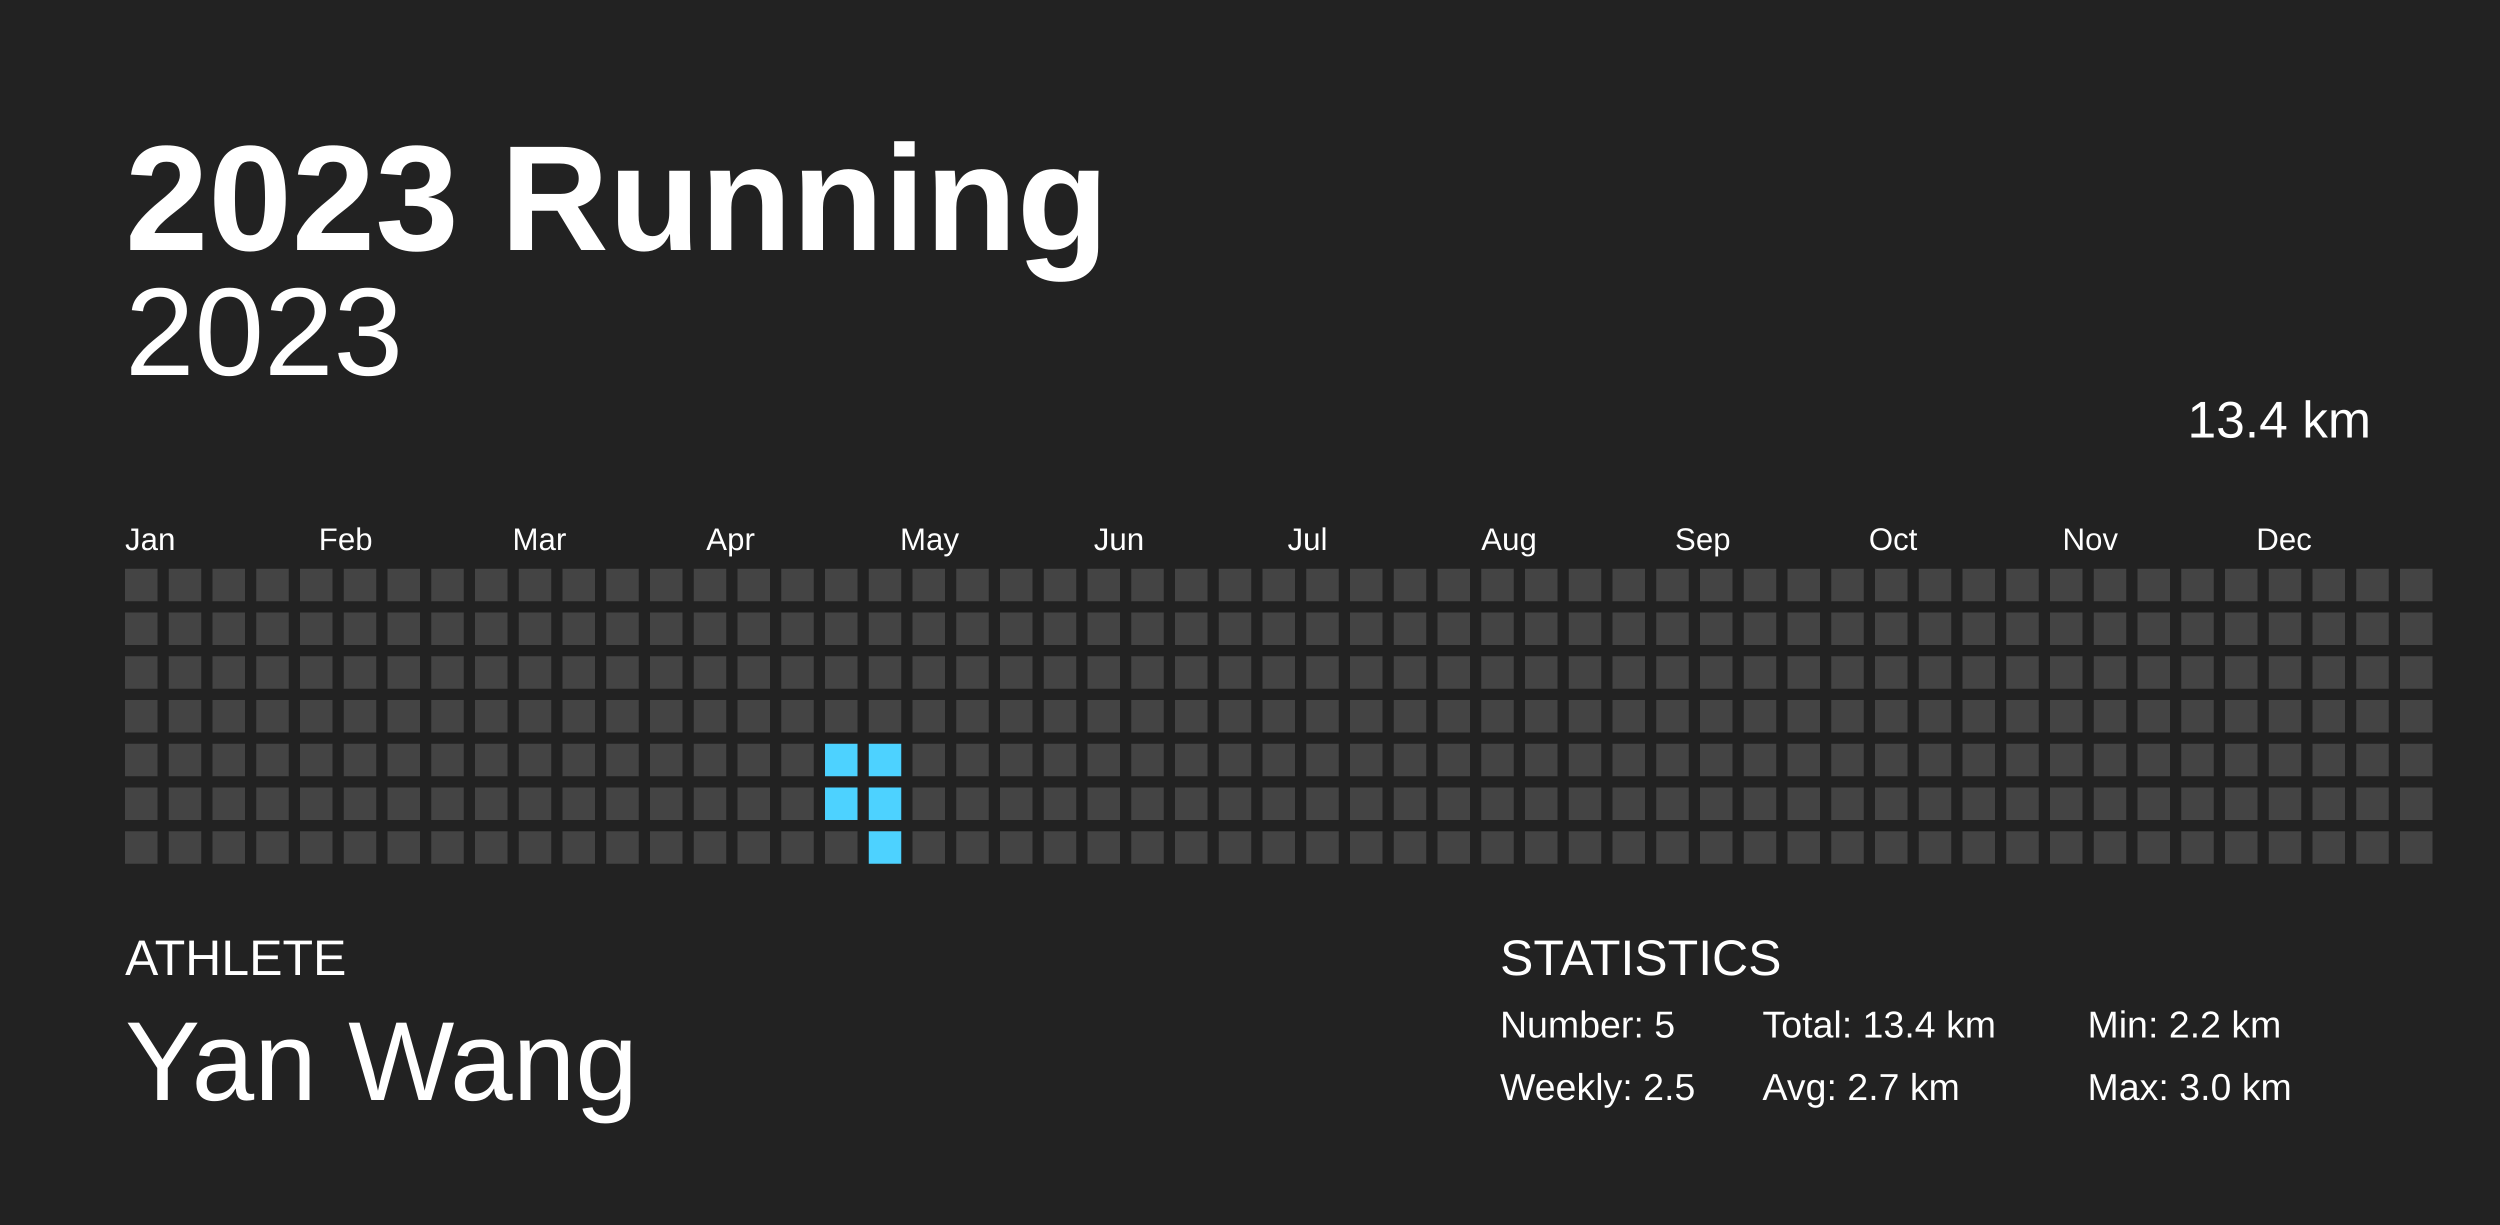
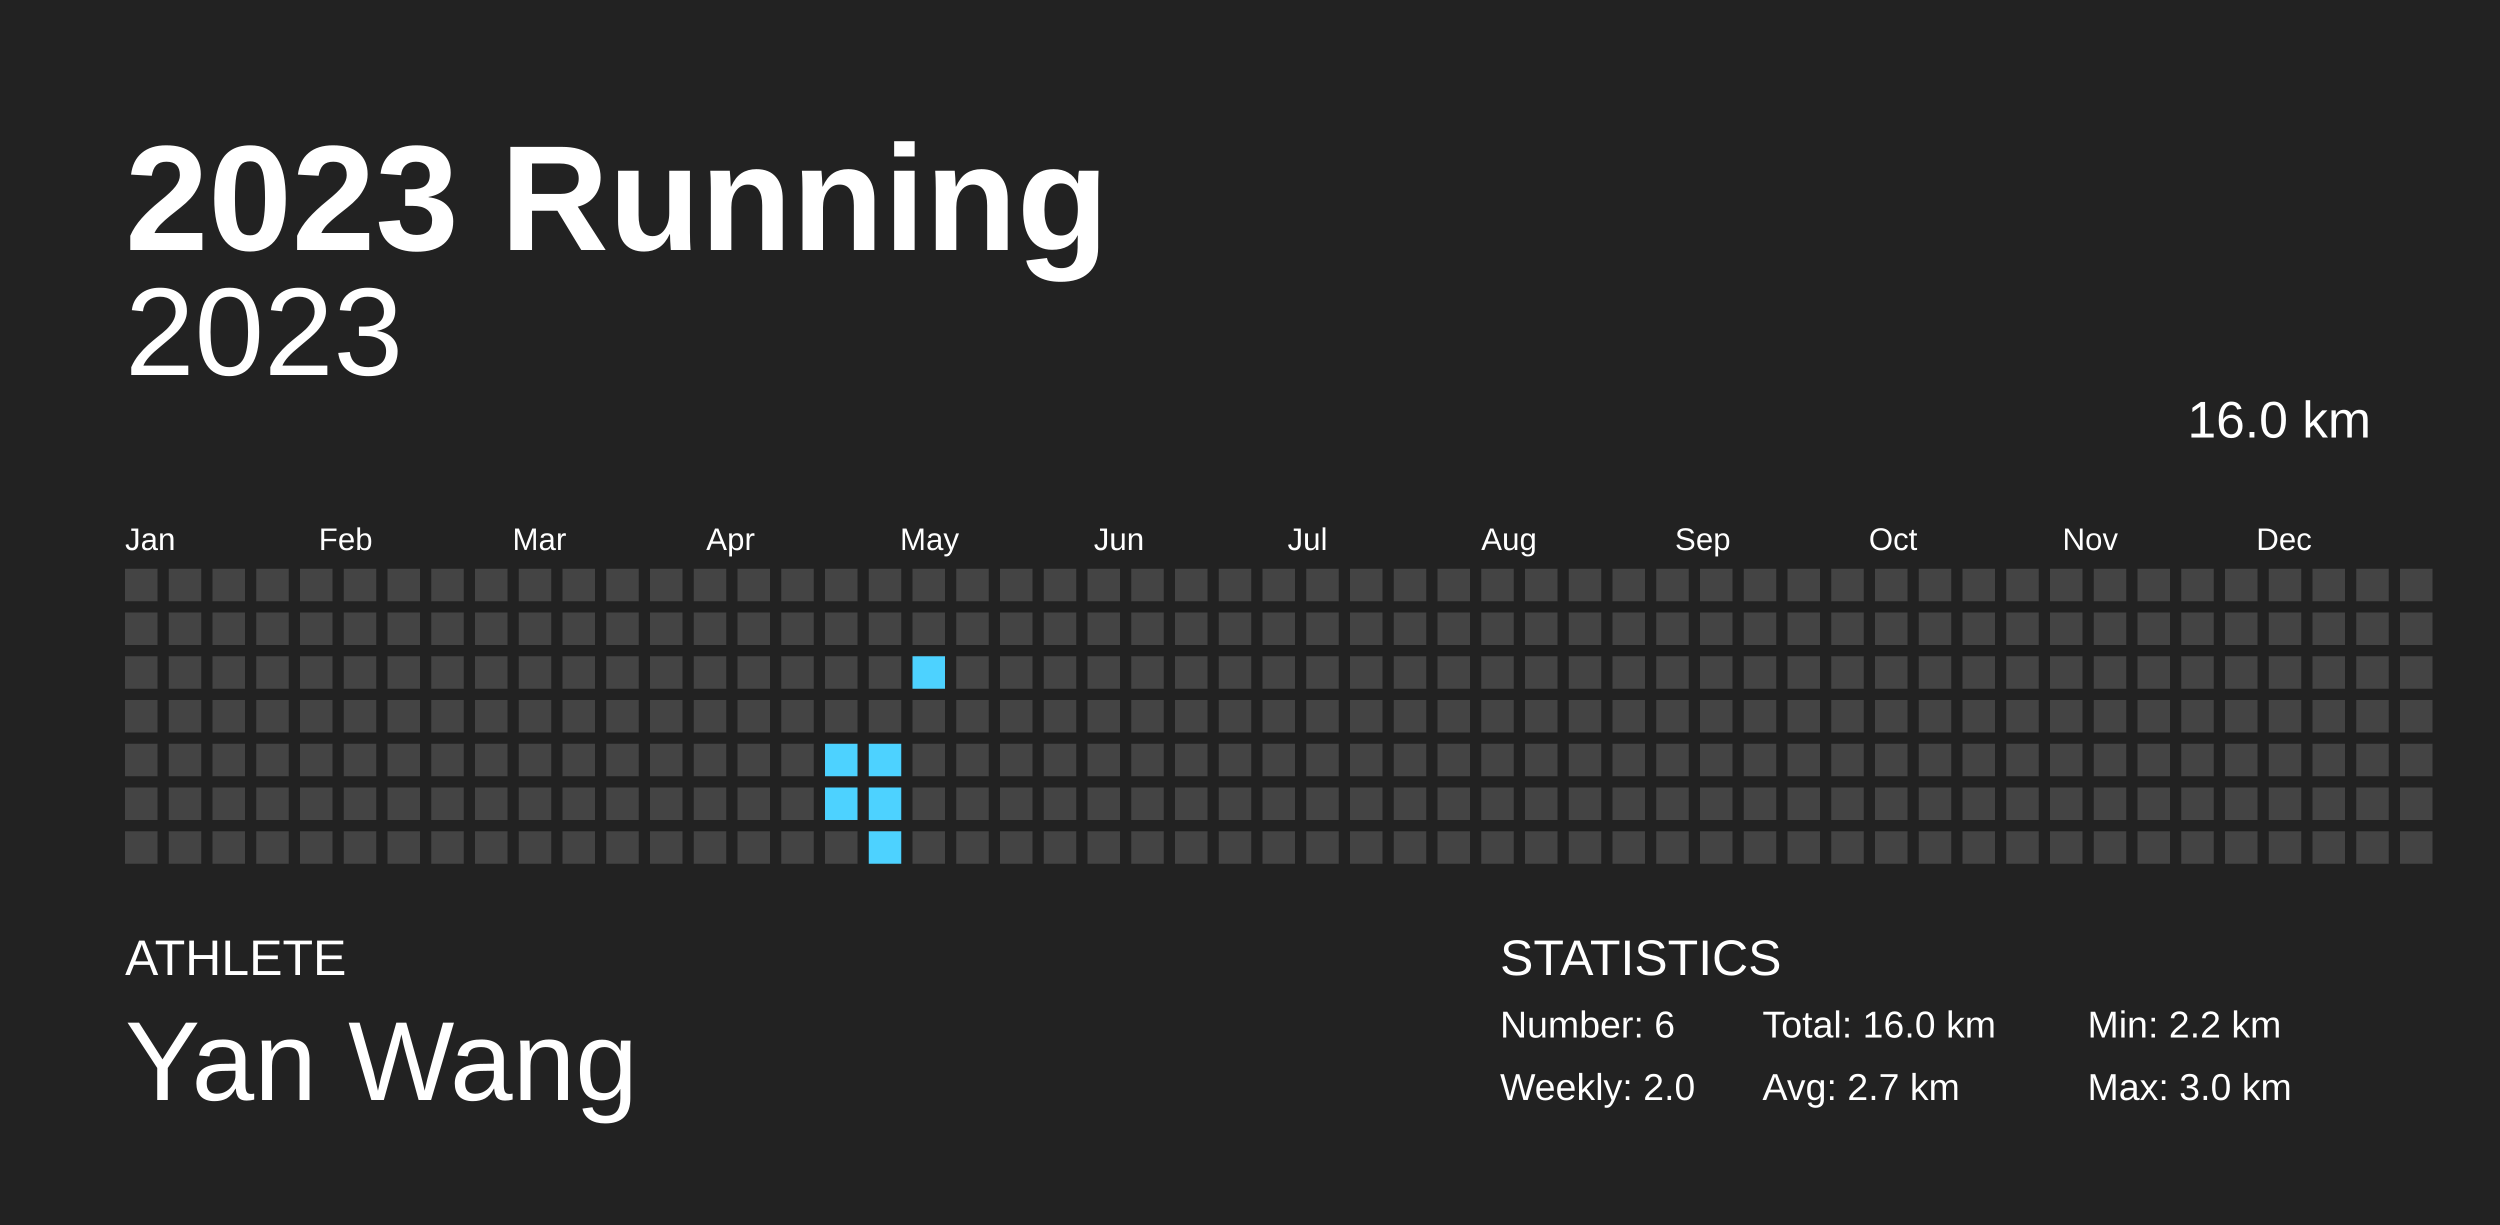
<svg xmlns="http://www.w3.org/2000/svg" baseProfile="full" height="98mm" version="1.1" viewBox="0,0,200,98" width="200mm">
  <defs />
  <rect fill="#222222" height="98" width="200" x="0" y="0" />
  <text fill="#FFFFFF" style="font-size:12px; font-family:Arial; font-weight:bold;" x="10" y="20">2023 Running</text>
  <text fill="#FFFFFF" style="font-size:4px; font-family:Arial" x="10" y="78">ATHLETE</text>
  <text fill="#FFFFFF" style="font-size:9px; font-family:Arial" x="10" y="88">Yan Wang</text>
  <text fill="#FFFFFF" style="font-size:4px; font-family:Arial" x="120" y="78">STATISTICS</text>
-   <text fill="#FFFFFF" style="font-size:3px; font-family:Arial" x="120" y="83">Number: 5</text>
-   <text fill="#FFFFFF" style="font-size:3px; font-family:Arial" x="120" y="88">Weekly: 2.5</text>
-   <text fill="#FFFFFF" style="font-size:3px; font-family:Arial" x="141" y="83">Total: 13.4 km</text>
+   <text fill="#FFFFFF" style="font-size:3px; font-family:Arial" x="120" y="83">Number: 6</text>
+   <text fill="#FFFFFF" style="font-size:3px; font-family:Arial" x="120" y="88">Weekly: 2.0</text>
+   <text fill="#FFFFFF" style="font-size:3px; font-family:Arial" x="141" y="83">Total: 16.0 km</text>
  <text fill="#FFFFFF" style="font-size:3px; font-family:Arial" x="141" y="88">Avg: 2.7 km</text>
  <text fill="#FFFFFF" style="font-size:3px; font-family:Arial" x="167" y="83">Min: 2.2 km</text>
  <text fill="#FFFFFF" style="font-size:3px; font-family:Arial" x="167" y="88">Max: 3.0 km</text>
  <text alignment-baseline="hanging" fill="#FFFFFF" style="font-size:10.0px; font-family:Arial;" x="10" y="30">2023</text>
-   <text alignment-baseline="hanging" fill="#FFFFFF" style="font-size:4.125px; font-family:Arial;" x="175" y="35">13.4 km</text>
+   <text alignment-baseline="hanging" fill="#FFFFFF" style="font-size:4.125px; font-family:Arial;" x="175" y="35">16.0 km</text>
  <text fill="#FFFFFF" style="font-size:2.5px; font-family:Arial" x="10.0" y="44">Jan</text>
  <text fill="#FFFFFF" style="font-size:2.5px; font-family:Arial" x="25.5" y="44">Feb</text>
  <text fill="#FFFFFF" style="font-size:2.5px; font-family:Arial" x="41.0" y="44">Mar</text>
  <text fill="#FFFFFF" style="font-size:2.5px; font-family:Arial" x="56.5" y="44">Apr</text>
  <text fill="#FFFFFF" style="font-size:2.5px; font-family:Arial" x="72.0" y="44">May</text>
  <text fill="#FFFFFF" style="font-size:2.5px; font-family:Arial" x="87.5" y="44">Jun</text>
  <text fill="#FFFFFF" style="font-size:2.5px; font-family:Arial" x="103.0" y="44">Jul</text>
  <text fill="#FFFFFF" style="font-size:2.5px; font-family:Arial" x="118.5" y="44">Aug</text>
  <text fill="#FFFFFF" style="font-size:2.5px; font-family:Arial" x="134.0" y="44">Sep</text>
  <text fill="#FFFFFF" style="font-size:2.5px; font-family:Arial" x="149.5" y="44">Oct</text>
  <text fill="#FFFFFF" style="font-size:2.5px; font-family:Arial" x="165.0" y="44">Nov</text>
  <text fill="#FFFFFF" style="font-size:2.5px; font-family:Arial" x="180.5" y="44">Dec</text>
  <rect fill="#444444" height="2.6" width="2.6" x="10.0" y="45.5" />
  <rect fill="#444444" height="2.6" width="2.6" x="10.0" y="49.0" />
  <rect fill="#444444" height="2.6" width="2.6" x="10.0" y="52.5" />
  <rect fill="#444444" height="2.6" width="2.6" x="10.0" y="56.0" />
  <rect fill="#444444" height="2.6" width="2.6" x="10.0" y="59.5" />
  <rect fill="#444444" height="2.6" width="2.6" x="10.0" y="63.0" />
  <rect fill="#444444" height="2.6" width="2.6" x="10.0" y="66.5" />
  <rect fill="#444444" height="2.6" width="2.6" x="13.5" y="45.5" />
  <rect fill="#444444" height="2.6" width="2.6" x="13.5" y="49.0" />
  <rect fill="#444444" height="2.6" width="2.6" x="13.5" y="52.5" />
  <rect fill="#444444" height="2.6" width="2.6" x="13.5" y="56.0" />
  <rect fill="#444444" height="2.6" width="2.6" x="13.5" y="59.5" />
  <rect fill="#444444" height="2.6" width="2.6" x="13.5" y="63.0" />
  <rect fill="#444444" height="2.6" width="2.6" x="13.5" y="66.5" />
  <rect fill="#444444" height="2.6" width="2.6" x="17.0" y="45.5" />
  <rect fill="#444444" height="2.6" width="2.6" x="17.0" y="49.0" />
  <rect fill="#444444" height="2.6" width="2.6" x="17.0" y="52.5" />
  <rect fill="#444444" height="2.6" width="2.6" x="17.0" y="56.0" />
  <rect fill="#444444" height="2.6" width="2.6" x="17.0" y="59.5" />
  <rect fill="#444444" height="2.6" width="2.6" x="17.0" y="63.0" />
  <rect fill="#444444" height="2.6" width="2.6" x="17.0" y="66.5" />
  <rect fill="#444444" height="2.6" width="2.6" x="20.5" y="45.5" />
  <rect fill="#444444" height="2.6" width="2.6" x="20.5" y="49.0" />
  <rect fill="#444444" height="2.6" width="2.6" x="20.5" y="52.5" />
  <rect fill="#444444" height="2.6" width="2.6" x="20.5" y="56.0" />
  <rect fill="#444444" height="2.6" width="2.6" x="20.5" y="59.5" />
  <rect fill="#444444" height="2.6" width="2.6" x="20.5" y="63.0" />
  <rect fill="#444444" height="2.6" width="2.6" x="20.5" y="66.5" />
  <rect fill="#444444" height="2.6" width="2.6" x="24.0" y="45.5" />
  <rect fill="#444444" height="2.6" width="2.6" x="24.0" y="49.0" />
  <rect fill="#444444" height="2.6" width="2.6" x="24.0" y="52.5" />
  <rect fill="#444444" height="2.6" width="2.6" x="24.0" y="56.0" />
  <rect fill="#444444" height="2.6" width="2.6" x="24.0" y="59.5" />
  <rect fill="#444444" height="2.6" width="2.6" x="24.0" y="63.0" />
  <rect fill="#444444" height="2.6" width="2.6" x="24.0" y="66.5" />
  <rect fill="#444444" height="2.6" width="2.6" x="27.5" y="45.5" />
  <rect fill="#444444" height="2.6" width="2.6" x="27.5" y="49.0" />
  <rect fill="#444444" height="2.6" width="2.6" x="27.5" y="52.5" />
  <rect fill="#444444" height="2.6" width="2.6" x="27.5" y="56.0" />
  <rect fill="#444444" height="2.6" width="2.6" x="27.5" y="59.5" />
  <rect fill="#444444" height="2.6" width="2.6" x="27.5" y="63.0" />
  <rect fill="#444444" height="2.6" width="2.6" x="27.5" y="66.5" />
  <rect fill="#444444" height="2.6" width="2.6" x="31.0" y="45.5" />
  <rect fill="#444444" height="2.6" width="2.6" x="31.0" y="49.0" />
  <rect fill="#444444" height="2.6" width="2.6" x="31.0" y="52.5" />
  <rect fill="#444444" height="2.6" width="2.6" x="31.0" y="56.0" />
  <rect fill="#444444" height="2.6" width="2.6" x="31.0" y="59.5" />
  <rect fill="#444444" height="2.6" width="2.6" x="31.0" y="63.0" />
  <rect fill="#444444" height="2.6" width="2.6" x="31.0" y="66.5" />
  <rect fill="#444444" height="2.6" width="2.6" x="34.5" y="45.5" />
  <rect fill="#444444" height="2.6" width="2.6" x="34.5" y="49.0" />
  <rect fill="#444444" height="2.6" width="2.6" x="34.5" y="52.5" />
  <rect fill="#444444" height="2.6" width="2.6" x="34.5" y="56.0" />
  <rect fill="#444444" height="2.6" width="2.6" x="34.5" y="59.5" />
  <rect fill="#444444" height="2.6" width="2.6" x="34.5" y="63.0" />
  <rect fill="#444444" height="2.6" width="2.6" x="34.5" y="66.5" />
  <rect fill="#444444" height="2.6" width="2.6" x="38.0" y="45.5" />
  <rect fill="#444444" height="2.6" width="2.6" x="38.0" y="49.0" />
  <rect fill="#444444" height="2.6" width="2.6" x="38.0" y="52.5" />
  <rect fill="#444444" height="2.6" width="2.6" x="38.0" y="56.0" />
  <rect fill="#444444" height="2.6" width="2.6" x="38.0" y="59.5" />
  <rect fill="#444444" height="2.6" width="2.6" x="38.0" y="63.0" />
  <rect fill="#444444" height="2.6" width="2.6" x="38.0" y="66.5" />
  <rect fill="#444444" height="2.6" width="2.6" x="41.5" y="45.5" />
  <rect fill="#444444" height="2.6" width="2.6" x="41.5" y="49.0" />
  <rect fill="#444444" height="2.6" width="2.6" x="41.5" y="52.5" />
  <rect fill="#444444" height="2.6" width="2.6" x="41.5" y="56.0" />
  <rect fill="#444444" height="2.6" width="2.6" x="41.5" y="59.5" />
  <rect fill="#444444" height="2.6" width="2.6" x="41.5" y="63.0" />
  <rect fill="#444444" height="2.6" width="2.6" x="41.5" y="66.5" />
  <rect fill="#444444" height="2.6" width="2.6" x="45.0" y="45.5" />
  <rect fill="#444444" height="2.6" width="2.6" x="45.0" y="49.0" />
  <rect fill="#444444" height="2.6" width="2.6" x="45.0" y="52.5" />
  <rect fill="#444444" height="2.6" width="2.6" x="45.0" y="56.0" />
  <rect fill="#444444" height="2.6" width="2.6" x="45.0" y="59.5" />
  <rect fill="#444444" height="2.6" width="2.6" x="45.0" y="63.0" />
  <rect fill="#444444" height="2.6" width="2.6" x="45.0" y="66.5" />
  <rect fill="#444444" height="2.6" width="2.6" x="48.5" y="45.5" />
  <rect fill="#444444" height="2.6" width="2.6" x="48.5" y="49.0" />
  <rect fill="#444444" height="2.6" width="2.6" x="48.5" y="52.5" />
  <rect fill="#444444" height="2.6" width="2.6" x="48.5" y="56.0" />
  <rect fill="#444444" height="2.6" width="2.6" x="48.5" y="59.5" />
  <rect fill="#444444" height="2.6" width="2.6" x="48.5" y="63.0" />
  <rect fill="#444444" height="2.6" width="2.6" x="48.5" y="66.5" />
  <rect fill="#444444" height="2.6" width="2.6" x="52.0" y="45.5" />
  <rect fill="#444444" height="2.6" width="2.6" x="52.0" y="49.0" />
  <rect fill="#444444" height="2.6" width="2.6" x="52.0" y="52.5" />
  <rect fill="#444444" height="2.6" width="2.6" x="52.0" y="56.0" />
  <rect fill="#444444" height="2.6" width="2.6" x="52.0" y="59.5" />
  <rect fill="#444444" height="2.6" width="2.6" x="52.0" y="63.0" />
  <rect fill="#444444" height="2.6" width="2.6" x="52.0" y="66.5" />
  <rect fill="#444444" height="2.6" width="2.6" x="55.5" y="45.5" />
  <rect fill="#444444" height="2.6" width="2.6" x="55.5" y="49.0" />
  <rect fill="#444444" height="2.6" width="2.6" x="55.5" y="52.5" />
  <rect fill="#444444" height="2.6" width="2.6" x="55.5" y="56.0" />
  <rect fill="#444444" height="2.6" width="2.6" x="55.5" y="59.5" />
  <rect fill="#444444" height="2.6" width="2.6" x="55.5" y="63.0" />
  <rect fill="#444444" height="2.6" width="2.6" x="55.5" y="66.5" />
  <rect fill="#444444" height="2.6" width="2.6" x="59.0" y="45.5" />
  <rect fill="#444444" height="2.6" width="2.6" x="59.0" y="49.0" />
  <rect fill="#444444" height="2.6" width="2.6" x="59.0" y="52.5" />
  <rect fill="#444444" height="2.6" width="2.6" x="59.0" y="56.0" />
  <rect fill="#444444" height="2.6" width="2.6" x="59.0" y="59.5" />
  <rect fill="#444444" height="2.6" width="2.6" x="59.0" y="63.0" />
  <rect fill="#444444" height="2.6" width="2.6" x="59.0" y="66.5" />
  <rect fill="#444444" height="2.6" width="2.6" x="62.5" y="45.5" />
  <rect fill="#444444" height="2.6" width="2.6" x="62.5" y="49.0" />
  <rect fill="#444444" height="2.6" width="2.6" x="62.5" y="52.5" />
  <rect fill="#444444" height="2.6" width="2.6" x="62.5" y="56.0" />
  <rect fill="#444444" height="2.6" width="2.6" x="62.5" y="59.5" />
  <rect fill="#444444" height="2.6" width="2.6" x="62.5" y="63.0" />
  <rect fill="#444444" height="2.6" width="2.6" x="62.5" y="66.5" />
  <rect fill="#444444" height="2.6" width="2.6" x="66.0" y="45.5" />
  <rect fill="#444444" height="2.6" width="2.6" x="66.0" y="49.0" />
  <rect fill="#444444" height="2.6" width="2.6" x="66.0" y="52.5" />
  <rect fill="#444444" height="2.6" width="2.6" x="66.0" y="56.0" />
  <rect fill="#4dd2ff" height="2.6" width="2.6" x="66.0" y="59.5" />
  <rect fill="#4dd2ff" height="2.6" width="2.6" x="66.0" y="63.0" />
  <rect fill="#444444" height="2.6" width="2.6" x="66.0" y="66.5" />
  <rect fill="#444444" height="2.6" width="2.6" x="69.5" y="45.5" />
  <rect fill="#444444" height="2.6" width="2.6" x="69.5" y="49.0" />
  <rect fill="#444444" height="2.6" width="2.6" x="69.5" y="52.5" />
  <rect fill="#444444" height="2.6" width="2.6" x="69.5" y="56.0" />
  <rect fill="#4dd2ff" height="2.6" width="2.6" x="69.5" y="59.5" />
  <rect fill="#4dd2ff" height="2.6" width="2.6" x="69.5" y="63.0" />
  <rect fill="#4dd2ff" height="2.6" width="2.6" x="69.5" y="66.5" />
  <rect fill="#444444" height="2.6" width="2.6" x="73.0" y="45.5" />
  <rect fill="#444444" height="2.6" width="2.6" x="73.0" y="49.0" />
-   <rect fill="#444444" height="2.6" width="2.6" x="73.0" y="52.5" />
+   <rect fill="#4dd2ff" height="2.6" width="2.6" x="73.0" y="52.5" />
  <rect fill="#444444" height="2.6" width="2.6" x="73.0" y="56.0" />
  <rect fill="#444444" height="2.6" width="2.6" x="73.0" y="59.5" />
  <rect fill="#444444" height="2.6" width="2.6" x="73.0" y="63.0" />
  <rect fill="#444444" height="2.6" width="2.6" x="73.0" y="66.5" />
  <rect fill="#444444" height="2.6" width="2.6" x="76.5" y="45.5" />
  <rect fill="#444444" height="2.6" width="2.6" x="76.5" y="49.0" />
  <rect fill="#444444" height="2.6" width="2.6" x="76.5" y="52.5" />
  <rect fill="#444444" height="2.6" width="2.6" x="76.5" y="56.0" />
  <rect fill="#444444" height="2.6" width="2.6" x="76.5" y="59.5" />
  <rect fill="#444444" height="2.6" width="2.6" x="76.5" y="63.0" />
  <rect fill="#444444" height="2.6" width="2.6" x="76.5" y="66.5" />
  <rect fill="#444444" height="2.6" width="2.6" x="80.0" y="45.5" />
  <rect fill="#444444" height="2.6" width="2.6" x="80.0" y="49.0" />
  <rect fill="#444444" height="2.6" width="2.6" x="80.0" y="52.5" />
  <rect fill="#444444" height="2.6" width="2.6" x="80.0" y="56.0" />
  <rect fill="#444444" height="2.6" width="2.6" x="80.0" y="59.5" />
  <rect fill="#444444" height="2.6" width="2.6" x="80.0" y="63.0" />
  <rect fill="#444444" height="2.6" width="2.6" x="80.0" y="66.5" />
  <rect fill="#444444" height="2.6" width="2.6" x="83.5" y="45.5" />
  <rect fill="#444444" height="2.6" width="2.6" x="83.5" y="49.0" />
  <rect fill="#444444" height="2.6" width="2.6" x="83.5" y="52.5" />
  <rect fill="#444444" height="2.6" width="2.6" x="83.5" y="56.0" />
  <rect fill="#444444" height="2.6" width="2.6" x="83.5" y="59.5" />
  <rect fill="#444444" height="2.6" width="2.6" x="83.5" y="63.0" />
  <rect fill="#444444" height="2.6" width="2.6" x="83.5" y="66.5" />
  <rect fill="#444444" height="2.6" width="2.6" x="87.0" y="45.5" />
  <rect fill="#444444" height="2.6" width="2.6" x="87.0" y="49.0" />
  <rect fill="#444444" height="2.6" width="2.6" x="87.0" y="52.5" />
  <rect fill="#444444" height="2.6" width="2.6" x="87.0" y="56.0" />
  <rect fill="#444444" height="2.6" width="2.6" x="87.0" y="59.5" />
  <rect fill="#444444" height="2.6" width="2.6" x="87.0" y="63.0" />
  <rect fill="#444444" height="2.6" width="2.6" x="87.0" y="66.5" />
  <rect fill="#444444" height="2.6" width="2.6" x="90.5" y="45.5" />
  <rect fill="#444444" height="2.6" width="2.6" x="90.5" y="49.0" />
  <rect fill="#444444" height="2.6" width="2.6" x="90.5" y="52.5" />
  <rect fill="#444444" height="2.6" width="2.6" x="90.5" y="56.0" />
  <rect fill="#444444" height="2.6" width="2.6" x="90.5" y="59.5" />
  <rect fill="#444444" height="2.6" width="2.6" x="90.5" y="63.0" />
  <rect fill="#444444" height="2.6" width="2.6" x="90.5" y="66.5" />
  <rect fill="#444444" height="2.6" width="2.6" x="94.0" y="45.5" />
  <rect fill="#444444" height="2.6" width="2.6" x="94.0" y="49.0" />
  <rect fill="#444444" height="2.6" width="2.6" x="94.0" y="52.5" />
  <rect fill="#444444" height="2.6" width="2.6" x="94.0" y="56.0" />
  <rect fill="#444444" height="2.6" width="2.6" x="94.0" y="59.5" />
  <rect fill="#444444" height="2.6" width="2.6" x="94.0" y="63.0" />
  <rect fill="#444444" height="2.6" width="2.6" x="94.0" y="66.5" />
  <rect fill="#444444" height="2.6" width="2.6" x="97.5" y="45.5" />
  <rect fill="#444444" height="2.6" width="2.6" x="97.5" y="49.0" />
  <rect fill="#444444" height="2.6" width="2.6" x="97.5" y="52.5" />
  <rect fill="#444444" height="2.6" width="2.6" x="97.5" y="56.0" />
  <rect fill="#444444" height="2.6" width="2.6" x="97.5" y="59.5" />
  <rect fill="#444444" height="2.6" width="2.6" x="97.5" y="63.0" />
  <rect fill="#444444" height="2.6" width="2.6" x="97.5" y="66.5" />
  <rect fill="#444444" height="2.6" width="2.6" x="101.0" y="45.5" />
  <rect fill="#444444" height="2.6" width="2.6" x="101.0" y="49.0" />
  <rect fill="#444444" height="2.6" width="2.6" x="101.0" y="52.5" />
  <rect fill="#444444" height="2.6" width="2.6" x="101.0" y="56.0" />
  <rect fill="#444444" height="2.6" width="2.6" x="101.0" y="59.5" />
  <rect fill="#444444" height="2.6" width="2.6" x="101.0" y="63.0" />
  <rect fill="#444444" height="2.6" width="2.6" x="101.0" y="66.5" />
  <rect fill="#444444" height="2.6" width="2.6" x="104.5" y="45.5" />
  <rect fill="#444444" height="2.6" width="2.6" x="104.5" y="49.0" />
  <rect fill="#444444" height="2.6" width="2.6" x="104.5" y="52.5" />
  <rect fill="#444444" height="2.6" width="2.6" x="104.5" y="56.0" />
  <rect fill="#444444" height="2.6" width="2.6" x="104.5" y="59.5" />
  <rect fill="#444444" height="2.6" width="2.6" x="104.5" y="63.0" />
  <rect fill="#444444" height="2.6" width="2.6" x="104.5" y="66.5" />
  <rect fill="#444444" height="2.6" width="2.6" x="108.0" y="45.5" />
  <rect fill="#444444" height="2.6" width="2.6" x="108.0" y="49.0" />
  <rect fill="#444444" height="2.6" width="2.6" x="108.0" y="52.5" />
  <rect fill="#444444" height="2.6" width="2.6" x="108.0" y="56.0" />
  <rect fill="#444444" height="2.6" width="2.6" x="108.0" y="59.5" />
  <rect fill="#444444" height="2.6" width="2.6" x="108.0" y="63.0" />
  <rect fill="#444444" height="2.6" width="2.6" x="108.0" y="66.5" />
  <rect fill="#444444" height="2.6" width="2.6" x="111.5" y="45.5" />
  <rect fill="#444444" height="2.6" width="2.6" x="111.5" y="49.0" />
  <rect fill="#444444" height="2.6" width="2.6" x="111.5" y="52.5" />
  <rect fill="#444444" height="2.6" width="2.6" x="111.5" y="56.0" />
  <rect fill="#444444" height="2.6" width="2.6" x="111.5" y="59.5" />
  <rect fill="#444444" height="2.6" width="2.6" x="111.5" y="63.0" />
  <rect fill="#444444" height="2.6" width="2.6" x="111.5" y="66.5" />
  <rect fill="#444444" height="2.6" width="2.6" x="115.0" y="45.5" />
  <rect fill="#444444" height="2.6" width="2.6" x="115.0" y="49.0" />
  <rect fill="#444444" height="2.6" width="2.6" x="115.0" y="52.5" />
  <rect fill="#444444" height="2.6" width="2.6" x="115.0" y="56.0" />
  <rect fill="#444444" height="2.6" width="2.6" x="115.0" y="59.5" />
  <rect fill="#444444" height="2.6" width="2.6" x="115.0" y="63.0" />
  <rect fill="#444444" height="2.6" width="2.6" x="115.0" y="66.5" />
  <rect fill="#444444" height="2.6" width="2.6" x="118.5" y="45.5" />
  <rect fill="#444444" height="2.6" width="2.6" x="118.5" y="49.0" />
  <rect fill="#444444" height="2.6" width="2.6" x="118.5" y="52.5" />
  <rect fill="#444444" height="2.6" width="2.6" x="118.5" y="56.0" />
  <rect fill="#444444" height="2.6" width="2.6" x="118.5" y="59.5" />
  <rect fill="#444444" height="2.6" width="2.6" x="118.5" y="63.0" />
  <rect fill="#444444" height="2.6" width="2.6" x="118.5" y="66.5" />
  <rect fill="#444444" height="2.6" width="2.6" x="122.0" y="45.5" />
  <rect fill="#444444" height="2.6" width="2.6" x="122.0" y="49.0" />
  <rect fill="#444444" height="2.6" width="2.6" x="122.0" y="52.5" />
  <rect fill="#444444" height="2.6" width="2.6" x="122.0" y="56.0" />
  <rect fill="#444444" height="2.6" width="2.6" x="122.0" y="59.5" />
  <rect fill="#444444" height="2.6" width="2.6" x="122.0" y="63.0" />
  <rect fill="#444444" height="2.6" width="2.6" x="122.0" y="66.5" />
  <rect fill="#444444" height="2.6" width="2.6" x="125.5" y="45.5" />
  <rect fill="#444444" height="2.6" width="2.6" x="125.5" y="49.0" />
  <rect fill="#444444" height="2.6" width="2.6" x="125.5" y="52.5" />
  <rect fill="#444444" height="2.6" width="2.6" x="125.5" y="56.0" />
  <rect fill="#444444" height="2.6" width="2.6" x="125.5" y="59.5" />
  <rect fill="#444444" height="2.6" width="2.6" x="125.5" y="63.0" />
  <rect fill="#444444" height="2.6" width="2.6" x="125.5" y="66.5" />
  <rect fill="#444444" height="2.6" width="2.6" x="129.0" y="45.5" />
  <rect fill="#444444" height="2.6" width="2.6" x="129.0" y="49.0" />
  <rect fill="#444444" height="2.6" width="2.6" x="129.0" y="52.5" />
  <rect fill="#444444" height="2.6" width="2.6" x="129.0" y="56.0" />
  <rect fill="#444444" height="2.6" width="2.6" x="129.0" y="59.5" />
  <rect fill="#444444" height="2.6" width="2.6" x="129.0" y="63.0" />
  <rect fill="#444444" height="2.6" width="2.6" x="129.0" y="66.5" />
  <rect fill="#444444" height="2.6" width="2.6" x="132.5" y="45.5" />
  <rect fill="#444444" height="2.6" width="2.6" x="132.5" y="49.0" />
  <rect fill="#444444" height="2.6" width="2.6" x="132.5" y="52.5" />
  <rect fill="#444444" height="2.6" width="2.6" x="132.5" y="56.0" />
  <rect fill="#444444" height="2.6" width="2.6" x="132.5" y="59.5" />
  <rect fill="#444444" height="2.6" width="2.6" x="132.5" y="63.0" />
  <rect fill="#444444" height="2.6" width="2.6" x="132.5" y="66.5" />
  <rect fill="#444444" height="2.6" width="2.6" x="136.0" y="45.5" />
  <rect fill="#444444" height="2.6" width="2.6" x="136.0" y="49.0" />
  <rect fill="#444444" height="2.6" width="2.6" x="136.0" y="52.5" />
  <rect fill="#444444" height="2.6" width="2.6" x="136.0" y="56.0" />
  <rect fill="#444444" height="2.6" width="2.6" x="136.0" y="59.5" />
  <rect fill="#444444" height="2.6" width="2.6" x="136.0" y="63.0" />
  <rect fill="#444444" height="2.6" width="2.6" x="136.0" y="66.5" />
  <rect fill="#444444" height="2.6" width="2.6" x="139.5" y="45.5" />
  <rect fill="#444444" height="2.6" width="2.6" x="139.5" y="49.0" />
  <rect fill="#444444" height="2.6" width="2.6" x="139.5" y="52.5" />
  <rect fill="#444444" height="2.6" width="2.6" x="139.5" y="56.0" />
  <rect fill="#444444" height="2.6" width="2.6" x="139.5" y="59.5" />
  <rect fill="#444444" height="2.6" width="2.6" x="139.5" y="63.0" />
  <rect fill="#444444" height="2.6" width="2.6" x="139.5" y="66.5" />
  <rect fill="#444444" height="2.6" width="2.6" x="143.0" y="45.5" />
  <rect fill="#444444" height="2.6" width="2.6" x="143.0" y="49.0" />
  <rect fill="#444444" height="2.6" width="2.6" x="143.0" y="52.5" />
  <rect fill="#444444" height="2.6" width="2.6" x="143.0" y="56.0" />
  <rect fill="#444444" height="2.6" width="2.6" x="143.0" y="59.5" />
  <rect fill="#444444" height="2.6" width="2.6" x="143.0" y="63.0" />
  <rect fill="#444444" height="2.6" width="2.6" x="143.0" y="66.5" />
  <rect fill="#444444" height="2.6" width="2.6" x="146.5" y="45.5" />
  <rect fill="#444444" height="2.6" width="2.6" x="146.5" y="49.0" />
  <rect fill="#444444" height="2.6" width="2.6" x="146.5" y="52.5" />
  <rect fill="#444444" height="2.6" width="2.6" x="146.5" y="56.0" />
  <rect fill="#444444" height="2.6" width="2.6" x="146.5" y="59.5" />
  <rect fill="#444444" height="2.6" width="2.6" x="146.5" y="63.0" />
  <rect fill="#444444" height="2.6" width="2.6" x="146.5" y="66.5" />
  <rect fill="#444444" height="2.6" width="2.6" x="150.0" y="45.5" />
  <rect fill="#444444" height="2.6" width="2.6" x="150.0" y="49.0" />
  <rect fill="#444444" height="2.6" width="2.6" x="150.0" y="52.5" />
  <rect fill="#444444" height="2.6" width="2.6" x="150.0" y="56.0" />
  <rect fill="#444444" height="2.6" width="2.6" x="150.0" y="59.5" />
  <rect fill="#444444" height="2.6" width="2.6" x="150.0" y="63.0" />
  <rect fill="#444444" height="2.6" width="2.6" x="150.0" y="66.5" />
  <rect fill="#444444" height="2.6" width="2.6" x="153.5" y="45.5" />
  <rect fill="#444444" height="2.6" width="2.6" x="153.5" y="49.0" />
  <rect fill="#444444" height="2.6" width="2.6" x="153.5" y="52.5" />
  <rect fill="#444444" height="2.6" width="2.6" x="153.5" y="56.0" />
  <rect fill="#444444" height="2.6" width="2.6" x="153.5" y="59.5" />
  <rect fill="#444444" height="2.6" width="2.6" x="153.5" y="63.0" />
  <rect fill="#444444" height="2.6" width="2.6" x="153.5" y="66.5" />
  <rect fill="#444444" height="2.6" width="2.6" x="157.0" y="45.5" />
  <rect fill="#444444" height="2.6" width="2.6" x="157.0" y="49.0" />
  <rect fill="#444444" height="2.6" width="2.6" x="157.0" y="52.5" />
  <rect fill="#444444" height="2.6" width="2.6" x="157.0" y="56.0" />
  <rect fill="#444444" height="2.6" width="2.6" x="157.0" y="59.5" />
  <rect fill="#444444" height="2.6" width="2.6" x="157.0" y="63.0" />
  <rect fill="#444444" height="2.6" width="2.6" x="157.0" y="66.5" />
  <rect fill="#444444" height="2.6" width="2.6" x="160.5" y="45.5" />
  <rect fill="#444444" height="2.6" width="2.6" x="160.5" y="49.0" />
  <rect fill="#444444" height="2.6" width="2.6" x="160.5" y="52.5" />
  <rect fill="#444444" height="2.6" width="2.6" x="160.5" y="56.0" />
  <rect fill="#444444" height="2.6" width="2.6" x="160.5" y="59.5" />
  <rect fill="#444444" height="2.6" width="2.6" x="160.5" y="63.0" />
  <rect fill="#444444" height="2.6" width="2.6" x="160.5" y="66.5" />
  <rect fill="#444444" height="2.6" width="2.6" x="164.0" y="45.5" />
  <rect fill="#444444" height="2.6" width="2.6" x="164.0" y="49.0" />
  <rect fill="#444444" height="2.6" width="2.6" x="164.0" y="52.5" />
  <rect fill="#444444" height="2.6" width="2.6" x="164.0" y="56.0" />
  <rect fill="#444444" height="2.6" width="2.6" x="164.0" y="59.5" />
  <rect fill="#444444" height="2.6" width="2.6" x="164.0" y="63.0" />
  <rect fill="#444444" height="2.6" width="2.6" x="164.0" y="66.5" />
  <rect fill="#444444" height="2.6" width="2.6" x="167.5" y="45.5" />
  <rect fill="#444444" height="2.6" width="2.6" x="167.5" y="49.0" />
  <rect fill="#444444" height="2.6" width="2.6" x="167.5" y="52.5" />
  <rect fill="#444444" height="2.6" width="2.6" x="167.5" y="56.0" />
  <rect fill="#444444" height="2.6" width="2.6" x="167.5" y="59.5" />
  <rect fill="#444444" height="2.6" width="2.6" x="167.5" y="63.0" />
  <rect fill="#444444" height="2.6" width="2.6" x="167.5" y="66.5" />
  <rect fill="#444444" height="2.6" width="2.6" x="171.0" y="45.5" />
  <rect fill="#444444" height="2.6" width="2.6" x="171.0" y="49.0" />
  <rect fill="#444444" height="2.6" width="2.6" x="171.0" y="52.5" />
  <rect fill="#444444" height="2.6" width="2.6" x="171.0" y="56.0" />
  <rect fill="#444444" height="2.6" width="2.6" x="171.0" y="59.5" />
  <rect fill="#444444" height="2.6" width="2.6" x="171.0" y="63.0" />
  <rect fill="#444444" height="2.6" width="2.6" x="171.0" y="66.5" />
  <rect fill="#444444" height="2.6" width="2.6" x="174.5" y="45.5" />
  <rect fill="#444444" height="2.6" width="2.6" x="174.5" y="49.0" />
  <rect fill="#444444" height="2.6" width="2.6" x="174.5" y="52.5" />
  <rect fill="#444444" height="2.6" width="2.6" x="174.5" y="56.0" />
  <rect fill="#444444" height="2.6" width="2.6" x="174.5" y="59.5" />
  <rect fill="#444444" height="2.6" width="2.6" x="174.5" y="63.0" />
  <rect fill="#444444" height="2.6" width="2.6" x="174.5" y="66.5" />
  <rect fill="#444444" height="2.6" width="2.6" x="178.0" y="45.5" />
  <rect fill="#444444" height="2.6" width="2.6" x="178.0" y="49.0" />
  <rect fill="#444444" height="2.6" width="2.6" x="178.0" y="52.5" />
  <rect fill="#444444" height="2.6" width="2.6" x="178.0" y="56.0" />
  <rect fill="#444444" height="2.6" width="2.6" x="178.0" y="59.5" />
  <rect fill="#444444" height="2.6" width="2.6" x="178.0" y="63.0" />
  <rect fill="#444444" height="2.6" width="2.6" x="178.0" y="66.5" />
  <rect fill="#444444" height="2.6" width="2.6" x="181.5" y="45.5" />
  <rect fill="#444444" height="2.6" width="2.6" x="181.5" y="49.0" />
  <rect fill="#444444" height="2.6" width="2.6" x="181.5" y="52.5" />
  <rect fill="#444444" height="2.6" width="2.6" x="181.5" y="56.0" />
  <rect fill="#444444" height="2.6" width="2.6" x="181.5" y="59.5" />
  <rect fill="#444444" height="2.6" width="2.6" x="181.5" y="63.0" />
  <rect fill="#444444" height="2.6" width="2.6" x="181.5" y="66.5" />
  <rect fill="#444444" height="2.6" width="2.6" x="185.0" y="45.5" />
  <rect fill="#444444" height="2.6" width="2.6" x="185.0" y="49.0" />
  <rect fill="#444444" height="2.6" width="2.6" x="185.0" y="52.5" />
  <rect fill="#444444" height="2.6" width="2.6" x="185.0" y="56.0" />
  <rect fill="#444444" height="2.6" width="2.6" x="185.0" y="59.5" />
  <rect fill="#444444" height="2.6" width="2.6" x="185.0" y="63.0" />
  <rect fill="#444444" height="2.6" width="2.6" x="185.0" y="66.5" />
  <rect fill="#444444" height="2.6" width="2.6" x="188.5" y="45.5" />
  <rect fill="#444444" height="2.6" width="2.6" x="188.5" y="49.0" />
  <rect fill="#444444" height="2.6" width="2.6" x="188.5" y="52.5" />
  <rect fill="#444444" height="2.6" width="2.6" x="188.5" y="56.0" />
  <rect fill="#444444" height="2.6" width="2.6" x="188.5" y="59.5" />
  <rect fill="#444444" height="2.6" width="2.6" x="188.5" y="63.0" />
  <rect fill="#444444" height="2.6" width="2.6" x="188.5" y="66.5" />
  <rect fill="#444444" height="2.6" width="2.6" x="192.0" y="45.5" />
  <rect fill="#444444" height="2.6" width="2.6" x="192.0" y="49.0" />
  <rect fill="#444444" height="2.6" width="2.6" x="192.0" y="52.5" />
  <rect fill="#444444" height="2.6" width="2.6" x="192.0" y="56.0" />
  <rect fill="#444444" height="2.6" width="2.6" x="192.0" y="59.5" />
  <rect fill="#444444" height="2.6" width="2.6" x="192.0" y="63.0" />
  <rect fill="#444444" height="2.6" width="2.6" x="192.0" y="66.5" />
</svg>
